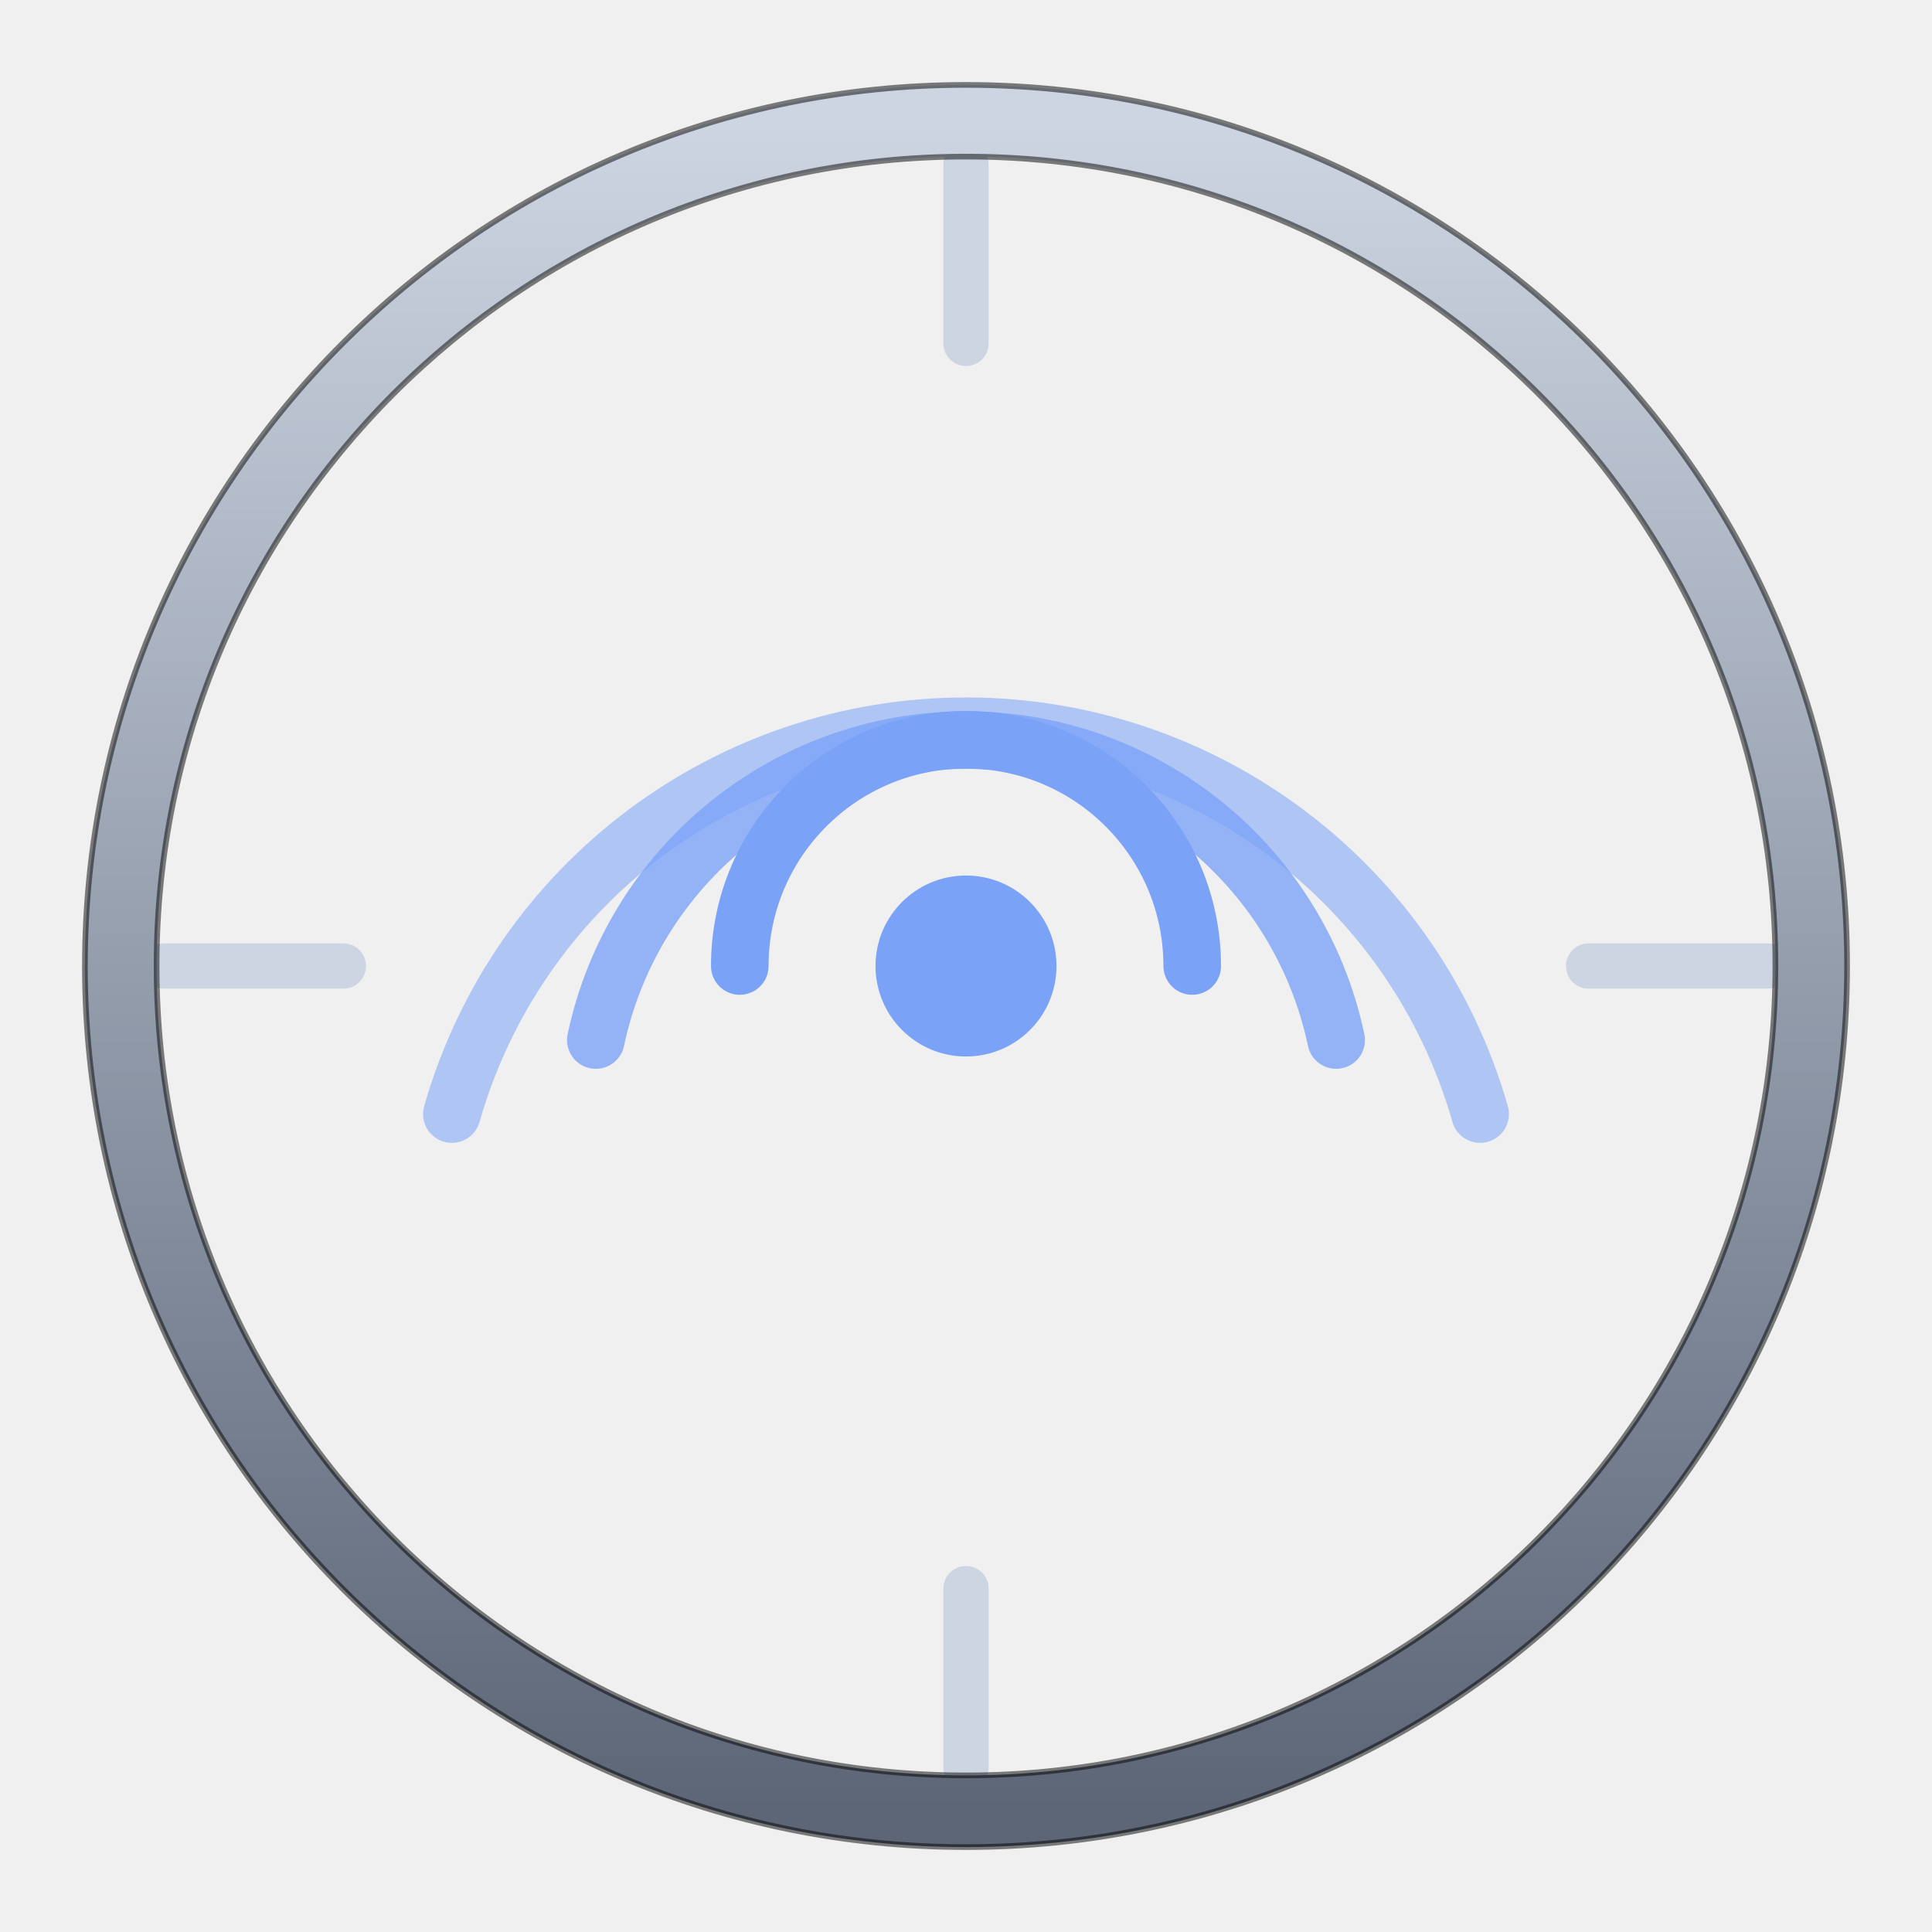
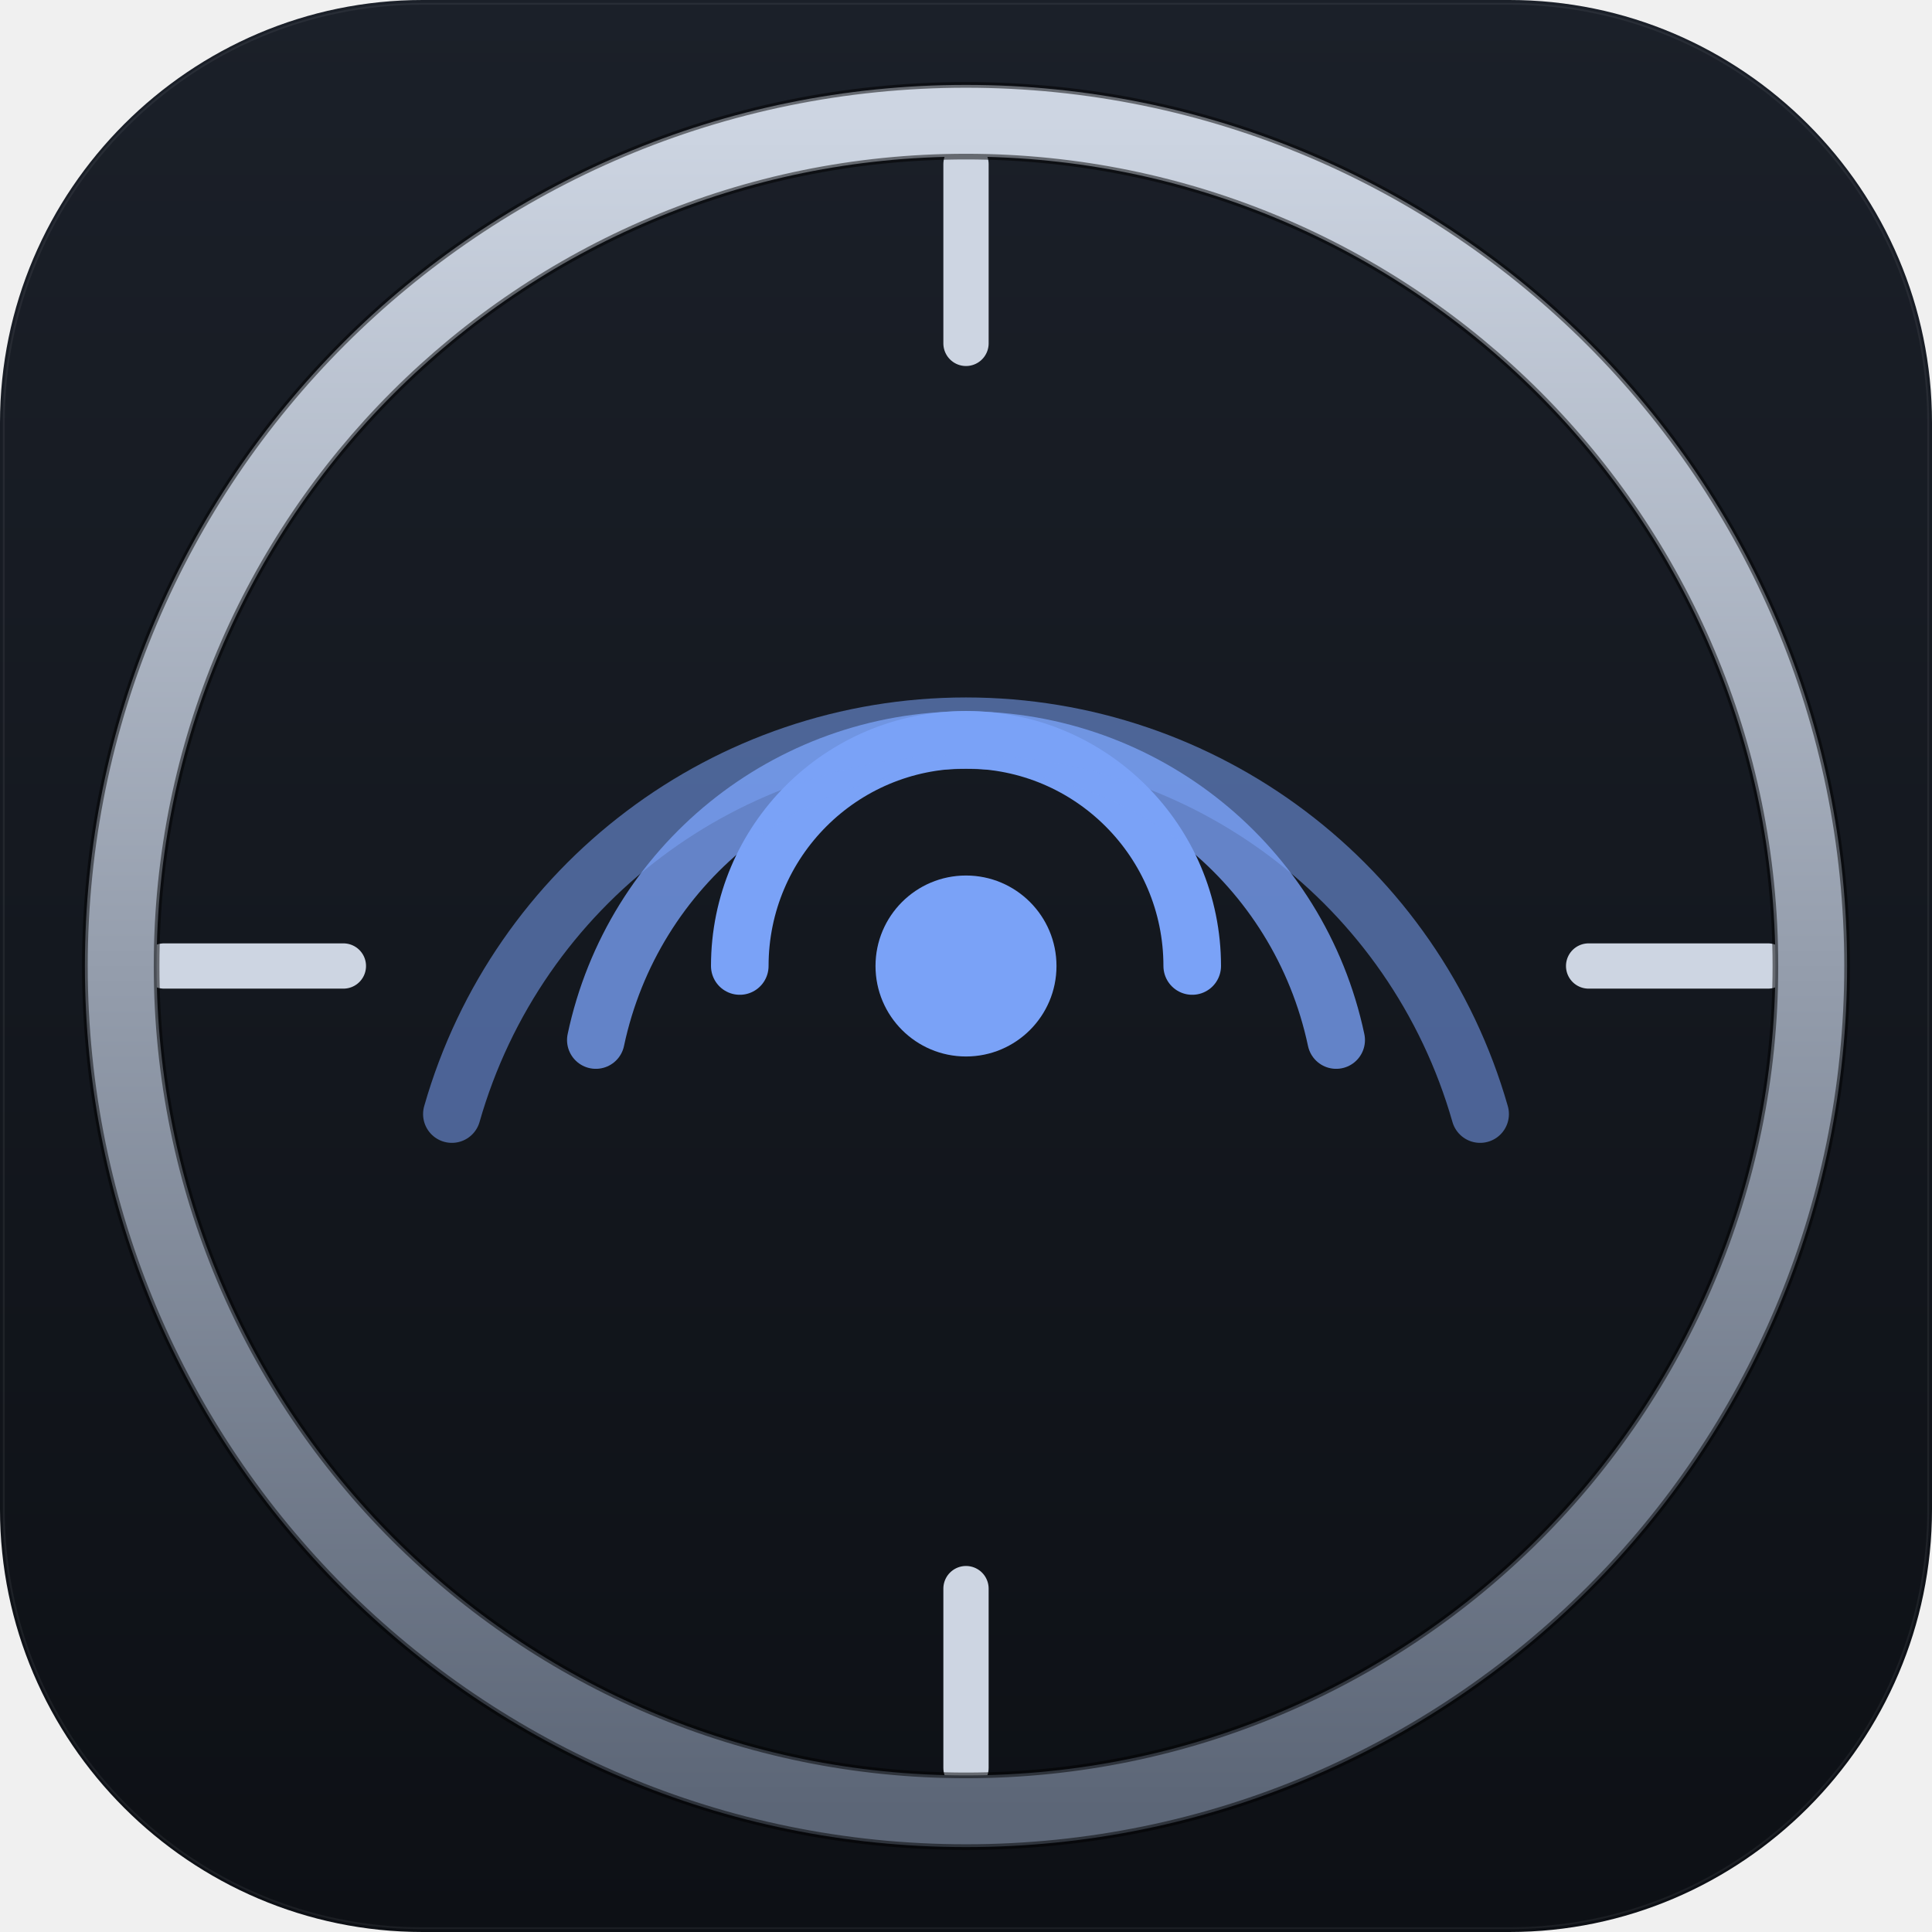
<svg xmlns="http://www.w3.org/2000/svg" width="1024" height="1024" viewBox="0 0 1024 1024">
  <defs>
    <linearGradient id="bezel" x1="0" y1="0" x2="0" y2="1">
      <stop offset="0" stop-color="#cdd5e2" />
      <stop offset="1" stop-color="#5c6677" />
    </linearGradient>
    <linearGradient id="tile" x1="0" y1="0" x2="0" y2="1">
      <stop offset="0" stop-color="#1b2029" />
      <stop offset="1" stop-color="#0d1015" />
    </linearGradient>
    <clipPath id="clip">
      <path d="M 224 0 H 800 C 923.2 0, 1024 100.8, 1024 224 V 800 C 1024 923.2, 923.2 1024, 800 1024 H 224 C 100.8 1024, 0 923.2, 0 800 V 224 C 0 100.8, 100.8 0, 224 0 Z" />
    </clipPath>
  </defs>
+   <g clip-path="url(#clip)">
+     <rect width="1024" height="1024" fill="url(#tile)" />
+     <rect x="2" y="2" width="1020" height="1020" fill="none" stroke="#ffffff" stroke-opacity="0.06" rx="222" ry="222" />
+   </g>
  <g transform="translate(512 512) scale(1)">
    <g stroke="#cdd5e2" stroke-width="24" stroke-linecap="round">
      <line x1="0" y1="-425" x2="0" y2="-330" />
      <line x1="0" y1="330" x2="0" y2="425" />
      <line x1="-425" y1="0" x2="-330" y2="0" />
      <line x1="330" y1="0" x2="425" y2="0" />
    </g>
    <circle r="448" fill="none" stroke="url(#bezel)" stroke-width="38" />
    <circle r="467" fill="none" stroke="#000" stroke-opacity="0.5" stroke-width="3" />
    <circle r="429" fill="none" stroke="#000" stroke-opacity="0.5" stroke-width="3" />
    <g transform="scale(2.18)" stroke="#7aa2f7" stroke-linecap="round" fill="none">
      <circle r="22" stroke="none" fill="#7aa2f7" />
      <path d="M -55 0 A 55 55 0 0 1 55 0" stroke-width="14" />
      <path d="M -90 18 A 92 92 0 0 1 90 18" stroke-width="14" opacity="0.78" />
      <path d="M -125 36 A 130 130 0 0 1 125 36" stroke-width="14" opacity="0.55" />
    </g>
  </g>
</svg>
